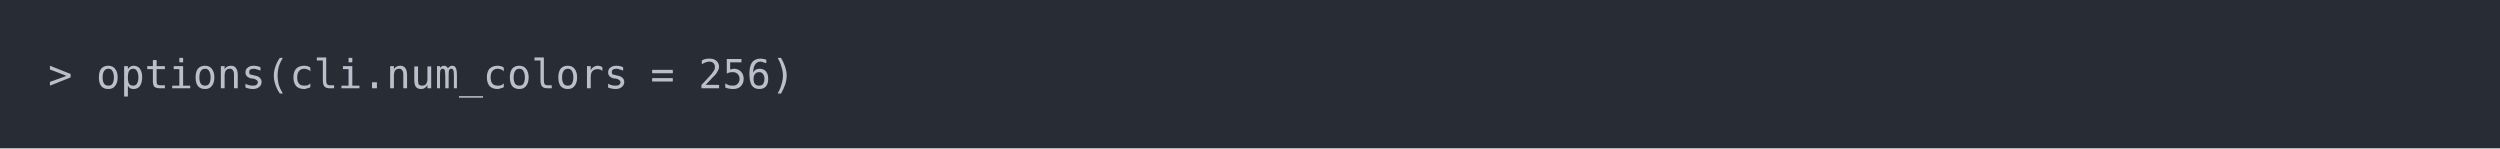
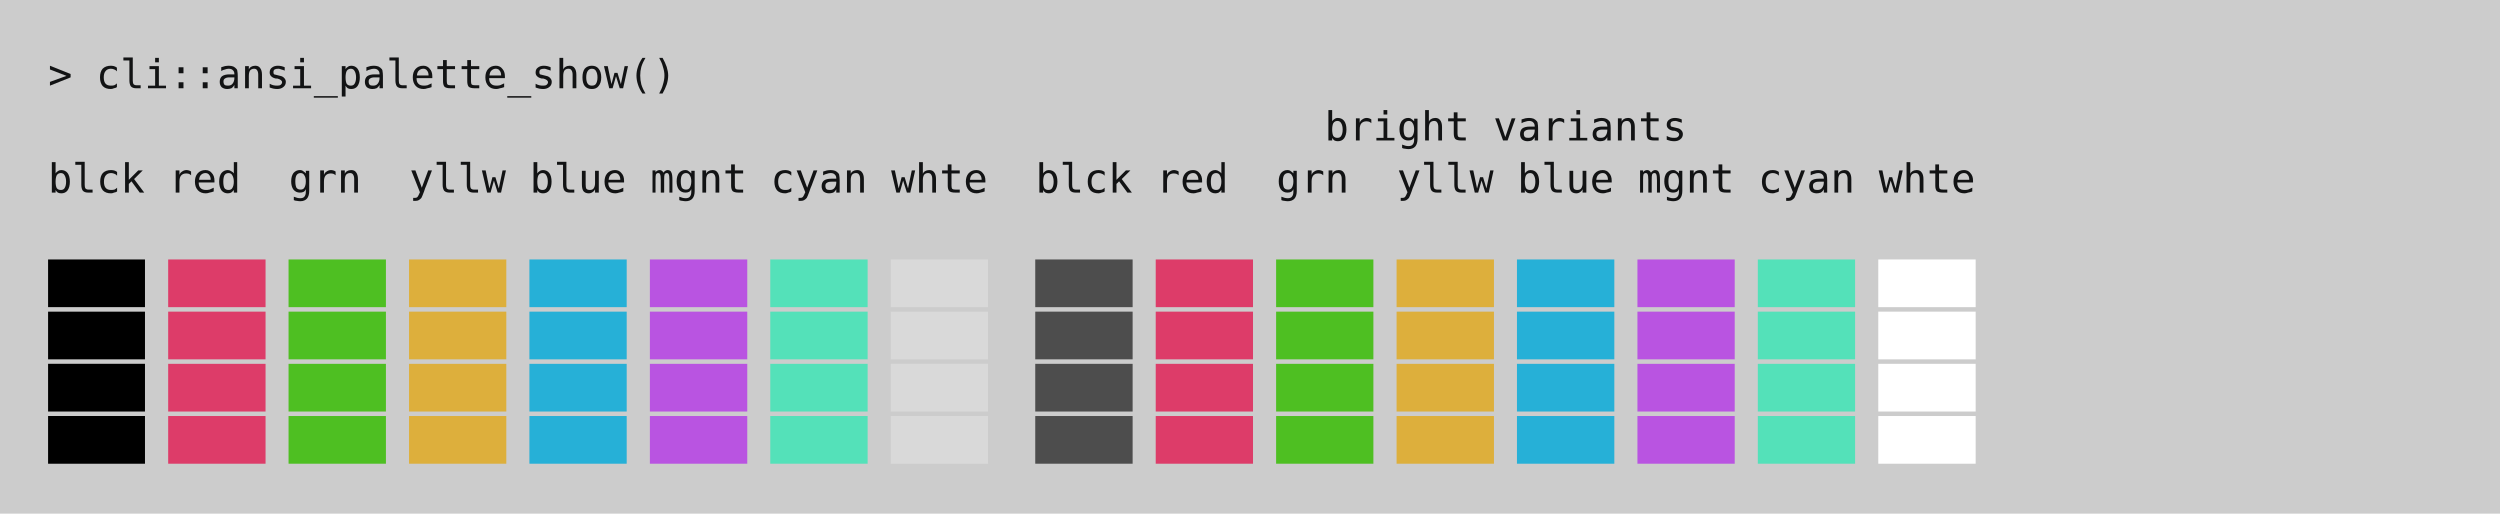
- <svg xmlns="http://www.w3.org/2000/svg" xmlns:xlink="http://www.w3.org/1999/xlink" width="1040" height="61.71">
-   <rect width="1040" height="61.71" rx="0" ry="0" class="a" />
-   <svg height="21.71" viewBox="0 0 100 2.171" width="1000" x="20" y="20">
-     <style>.a{fill:rgb(40,45,53)}.b{font-family:'Fira Code',Monaco,Consolas,Menlo,'Bitstream Vera Sans Mono','Powerline Symbols',monospace}.c{fill:rgb(185,192,203);white-space:pre}.d{fill:transparent}</style>
+ <svg xmlns="http://www.w3.org/2000/svg" xmlns:xlink="http://www.w3.org/1999/xlink" width="1040" height="213.68">
+   <rect width="1040" height="213.68" rx="0" ry="0" class="a" />
+   <svg height="173.68" viewBox="0 0 100 17.368" width="1000" x="20" y="20">
+     <style>.a{fill:rgb(204,204,204)}.b{font-family:'Fira Code',Monaco,Consolas,Menlo,'Bitstream Vera Sans Mono','Powerline Symbols',monospace}.c{white-space:pre}.d{fill:rgb(221,60,105);white-space:pre}.e{fill:rgb(78,191,34);white-space:pre}.f{fill:rgb(221,175,60);white-space:pre}.g{fill:rgb(38,176,215);white-space:pre}.h{fill:rgb(185,84,225);white-space:pre}.i{fill:rgb(84,225,185);white-space:pre}.j{fill:rgb(217,217,217);white-space:pre}.k{fill:rgb(77,77,77);white-space:pre}.l{fill:rgb(255,255,255);white-space:pre}.m{fill:transparent}.n{fill:rgb(18,19,20);white-space:pre}</style>
    <g font-family="'Fira Code',Monaco,Consolas,Menlo,'Bitstream Vera Sans Mono','Powerline Symbols',monospace" font-size="1.67" class="b">
      <defs>
        <symbol id="1">
-           <text x="0" y="1.67" class="c">&gt;</text>
-           <text x="2.004" y="1.67" class="c">options(cli.num_colors</text>
-           <text x="25.05" y="1.67" class="c">=</text>
-           <text x="27.054" y="1.67" class="c">256)</text>
+           <text x="0" y="1.67" class="c">████</text>
+           <text x="5.01" y="1.67" class="d">████</text>
+           <text x="10.02" y="1.67" class="e">████</text>
+           <text x="15.03" y="1.67" class="f">████</text>
+           <text x="20.04" y="1.67" class="g">████</text>
+           <text x="25.05" y="1.67" class="h">████</text>
+           <text x="30.06" y="1.67" class="i">████</text>
+           <text x="35.07" y="1.67" class="j">████</text>
+           <text x="41.082" y="1.67" class="k">████</text>
+           <text x="46.092" y="1.67" class="d">████</text>
+           <text x="51.102" y="1.67" class="e">████</text>
+           <text x="56.112" y="1.67" class="f">████</text>
+           <text x="61.122" y="1.67" class="g">████</text>
+           <text x="66.132" y="1.67" class="h">████</text>
+           <text x="71.142" y="1.67" class="i">████</text>
+           <text x="76.152" y="1.67" class="l">████</text>
        </symbol>
        <symbol id="a">
-           <rect height="2" width="100" x="0" y="0" class="d" />
+           <rect height="9" width="100" x="0" y="0" class="m" />
        </symbol>
      </defs>
-       <rect height="2.171" width="100" class="a" />
-       <svg x="0" y="0" width="200">
+       <rect height="17.368" width="100" class="a" />
+       <svg x="0" y="0" width="100">
        <svg x="0">
          <use xlink:href="#a" />
-           <use xlink:href="#1" y="0" />
-         </svg>
-         <svg x="100">
-           <use xlink:href="#a" />
-           <use xlink:href="#1" y="0" />
+           <text x="0" y="1.67" class="n">&gt;</text>
+           <text x="2.004" y="1.67" class="n">cli::ansi_palette_show()</text>
+           <text x="53.106" y="3.841" class="n">bright</text>
+           <text x="60.12" y="3.841" class="n">variants</text>
+           <text x="0" y="6.012" class="n">blck</text>
+           <text x="5.01" y="6.012" class="n">red</text>
+           <text x="10.02" y="6.012" class="n">grn</text>
+           <text x="15.03" y="6.012" class="n">yllw</text>
+           <text x="20.04" y="6.012" class="n">blue</text>
+           <text x="25.05" y="6.012" class="n">mgnt</text>
+           <text x="30.06" y="6.012" class="n">cyan</text>
+           <text x="35.07" y="6.012" class="n">whte</text>
+           <text x="41.082" y="6.012" class="n">blck</text>
+           <text x="46.092" y="6.012" class="n">red</text>
+           <text x="51.102" y="6.012" class="n">grn</text>
+           <text x="56.112" y="6.012" class="n">yllw</text>
+           <text x="61.122" y="6.012" class="n">blue</text>
+           <text x="66.132" y="6.012" class="n">mgnt</text>
+           <text x="71.142" y="6.012" class="n">cyan</text>
+           <text x="76.152" y="6.012" class="n">whte</text>
+           <use xlink:href="#1" y="8.684" />
+           <use xlink:href="#1" y="10.855" />
+           <use xlink:href="#1" y="13.026" />
+           <use xlink:href="#1" y="15.197" />
        </svg>
      </svg>
    </g>
  </svg>
</svg>
